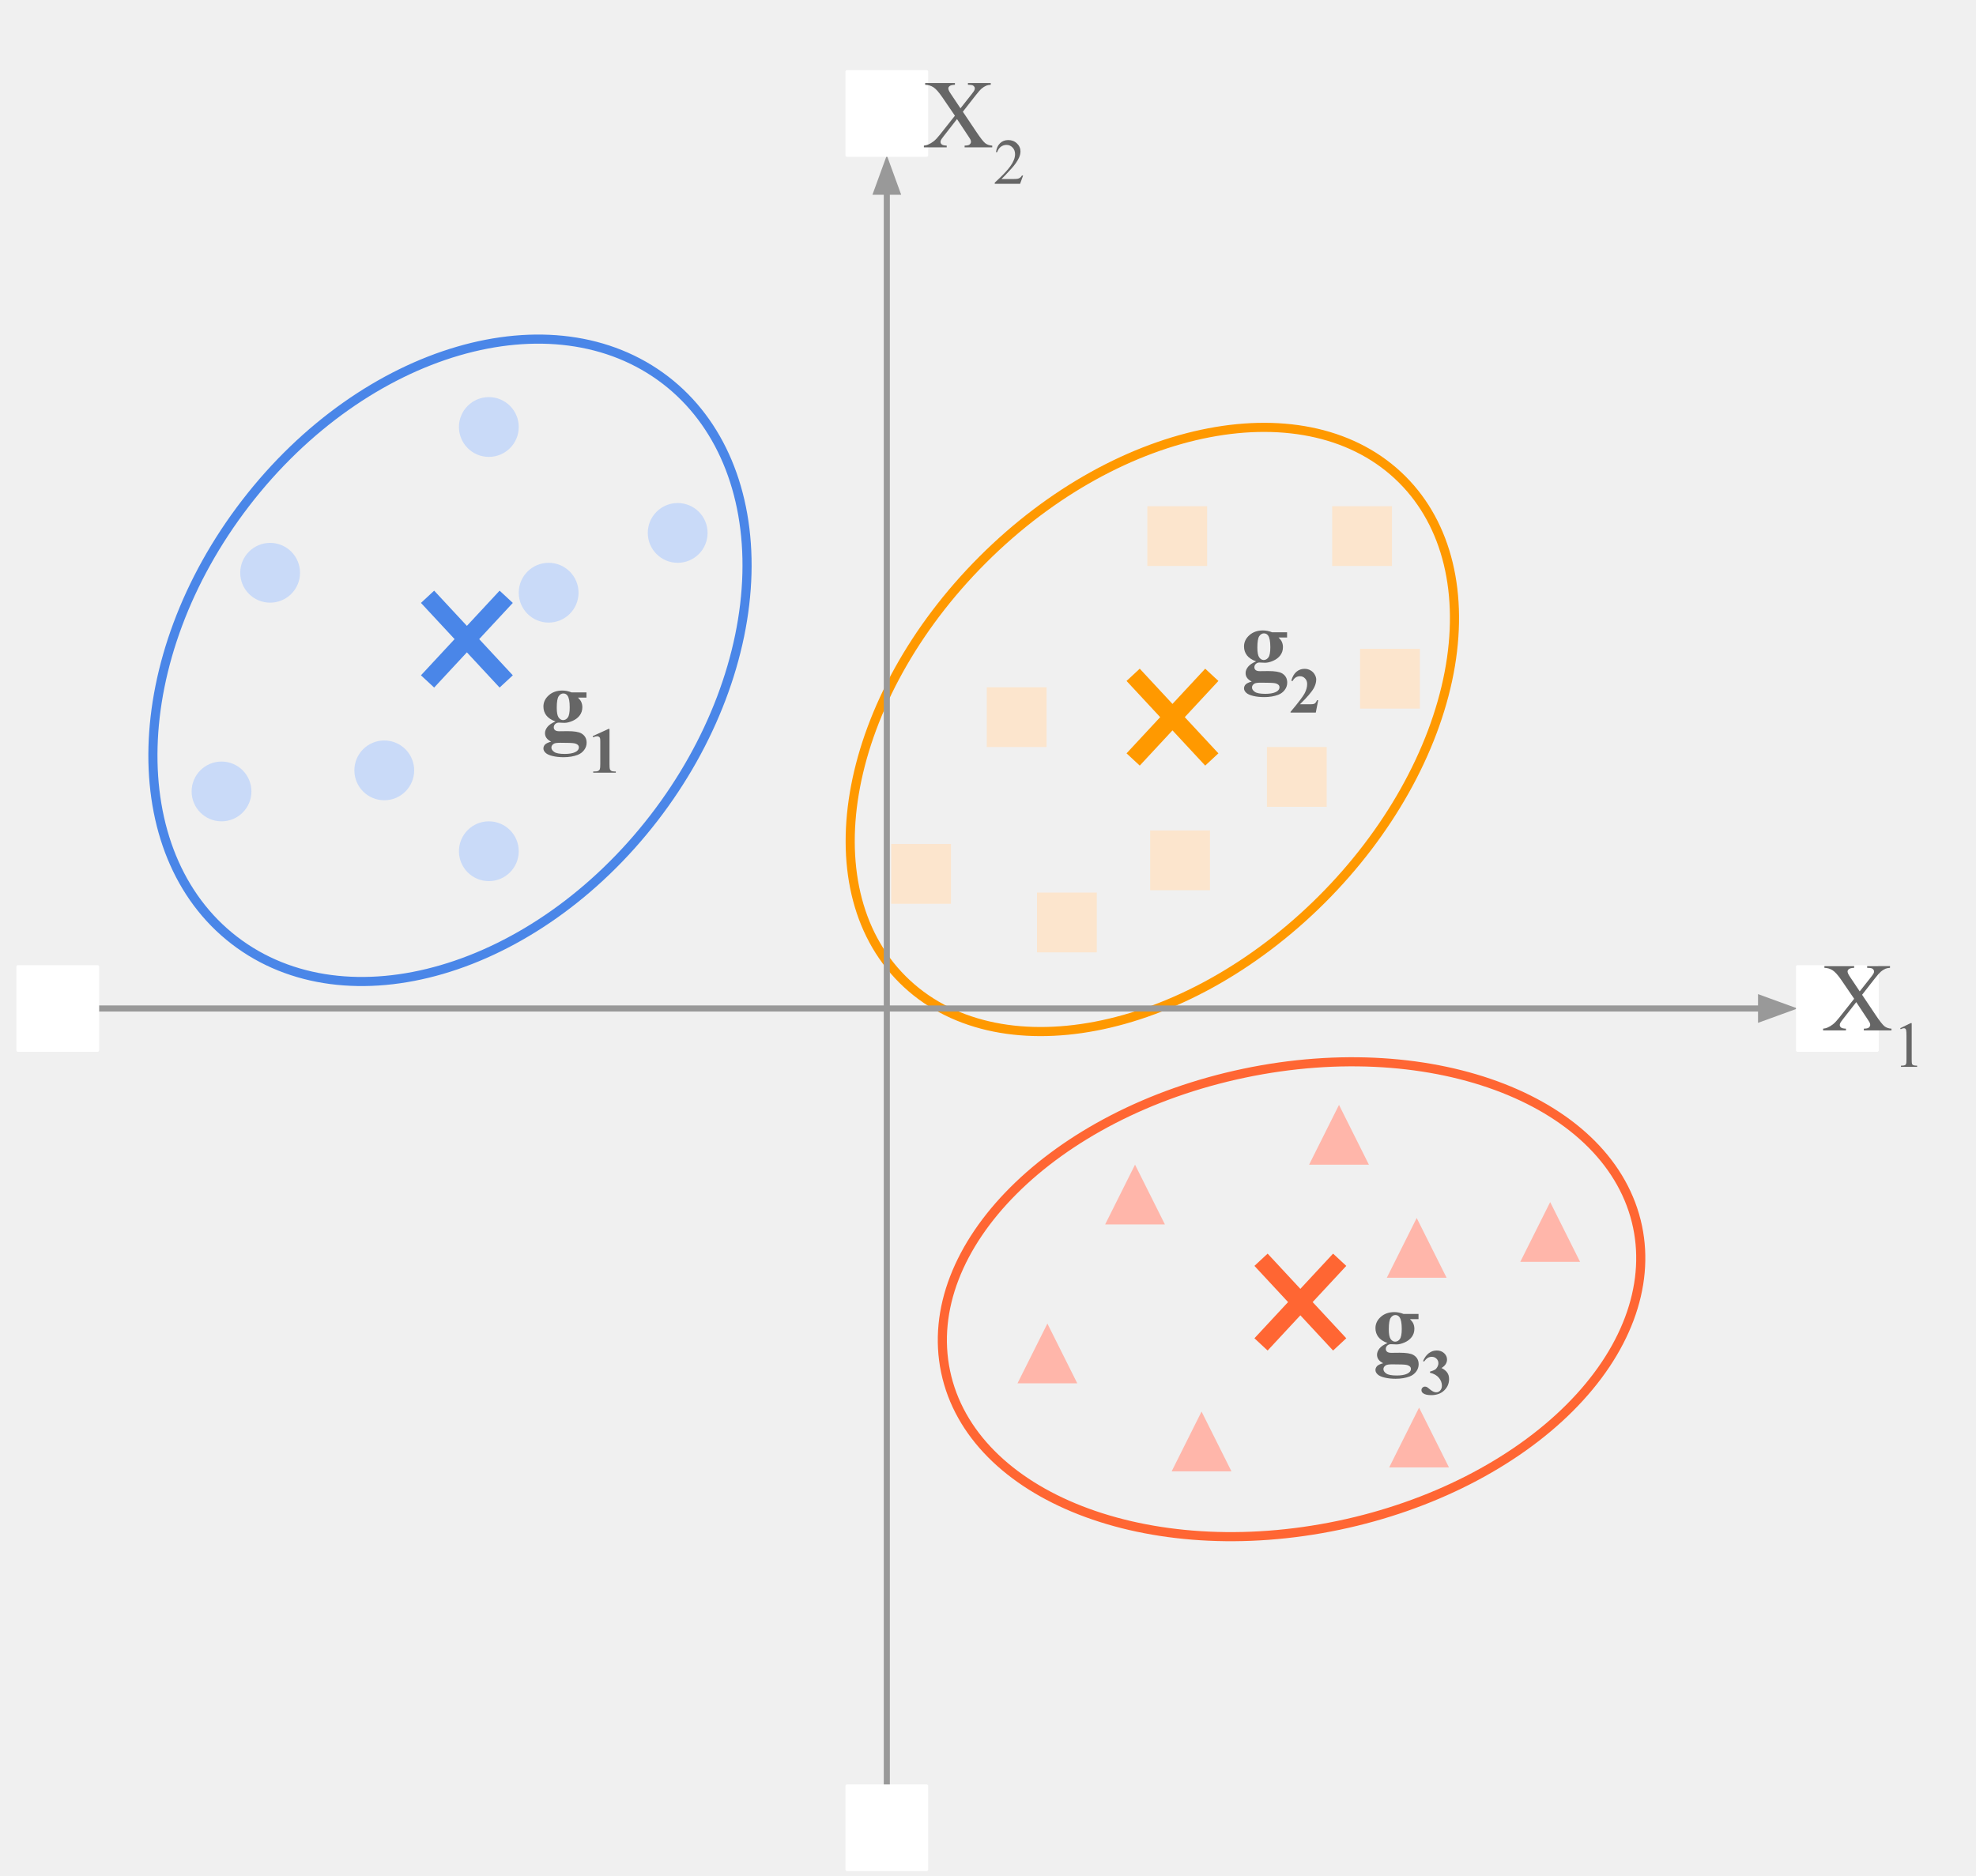
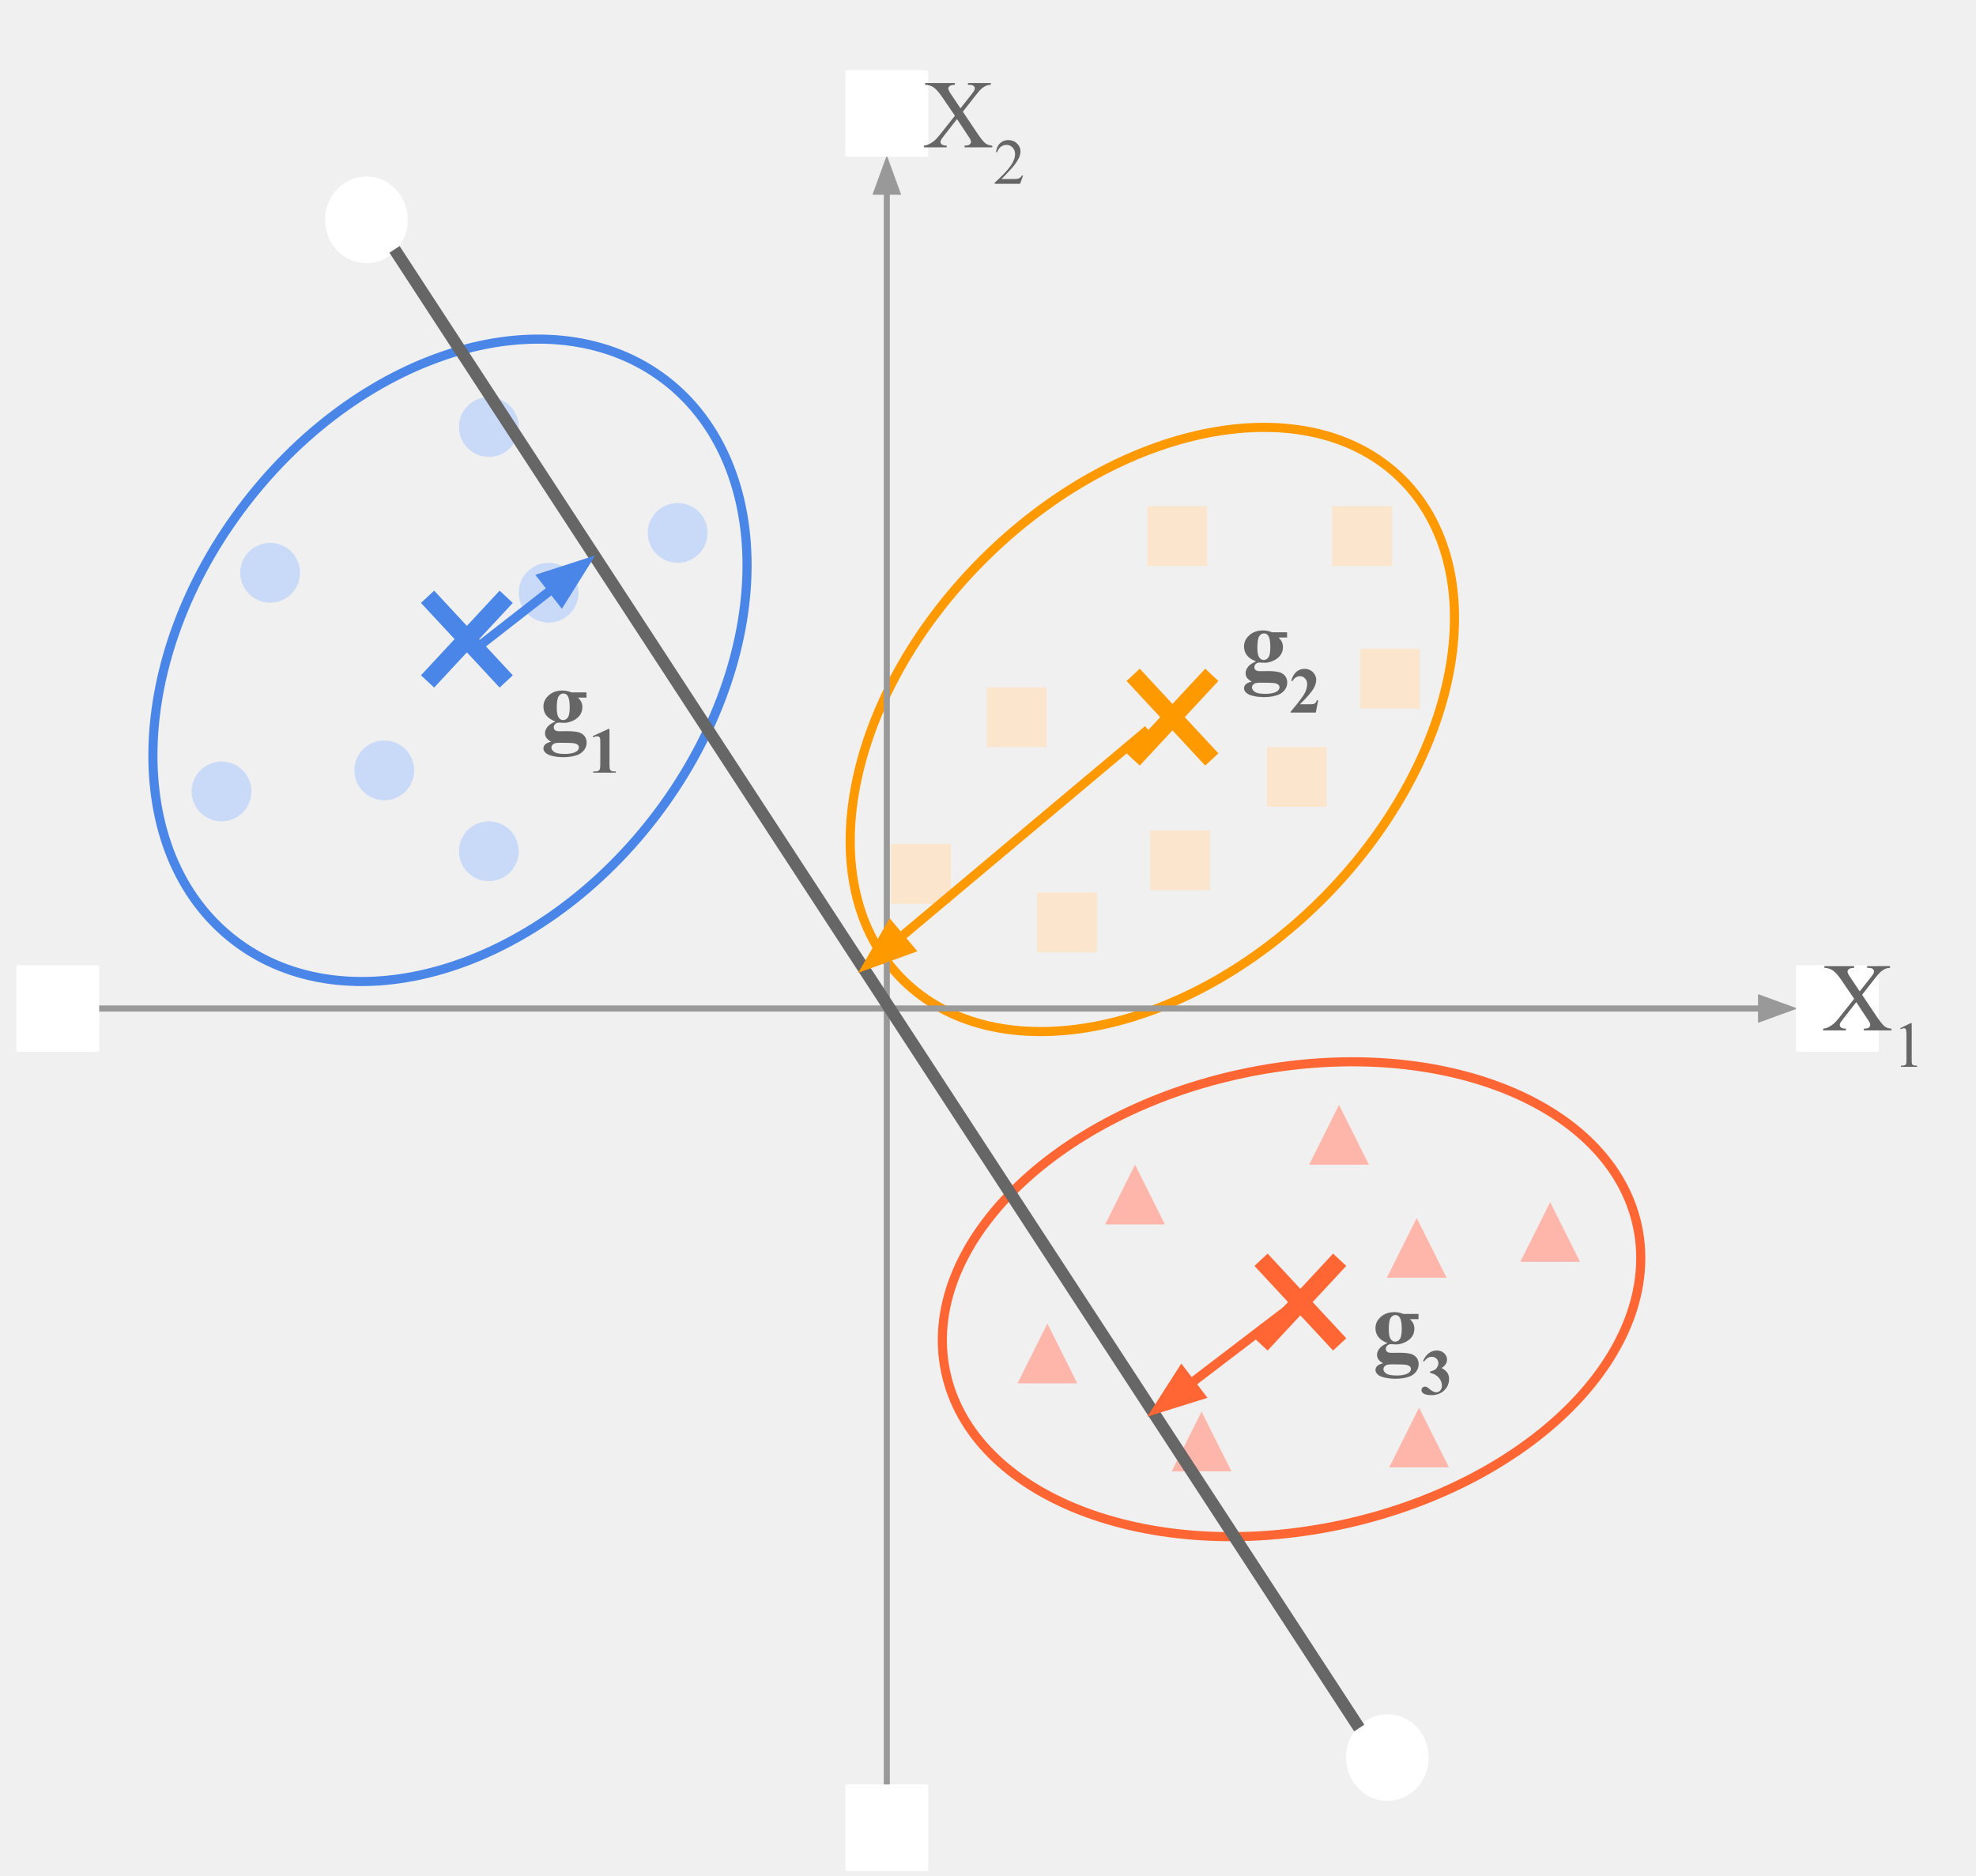
<svg xmlns="http://www.w3.org/2000/svg" version="1.1" viewBox="0.0 0.0 650.491 617.706" fill="none" stroke="none" stroke-linecap="square" stroke-miterlimit="10">
  <clipPath id="p.0">
    <path d="m0 0l650.491 0l0 617.706l-650.491 0l0 -617.706z" clip-rule="nonzero" />
  </clipPath>
  <g clip-path="url(#p.0)">
    <path fill="#000000" fill-opacity="0.0" d="m0 0l650.491 0l0 617.706l-650.491 0z" fill-rule="evenodd" />
    <path fill="#000000" fill-opacity="0.0" d="m80.888 165.625l0 0c39.217 -50.915 101.114 -68.999 138.252 -40.394l0 0c17.834 13.737 27.457 36.624 26.751 63.626c-0.706 27.002 -11.682 55.908 -30.515 80.358l0 0c-39.217 50.915 -101.114 68.999 -138.252 40.394l0 0c-37.138 -28.606 -35.453 -93.07 3.764 -143.984z" fill-rule="evenodd" />
    <path stroke="#4a86e8" stroke-width="3.0" stroke-linejoin="round" stroke-linecap="butt" d="m80.888 165.625l0 0c39.217 -50.915 101.114 -68.999 138.252 -40.394l0 0c17.834 13.737 27.457 36.624 26.751 63.626c-0.706 27.002 -11.682 55.908 -30.515 80.358l0 0c-39.217 50.915 -101.114 68.999 -138.252 40.394l0 0c-37.138 -28.606 -35.453 -93.07 3.764 -143.984z" fill-rule="evenodd" />
    <path fill="#000000" fill-opacity="0.0" d="m323.477 184.316l0 0c45.444 -45.444 107.299 -57.268 138.157 -26.409l0 0c14.819 14.819 20.361 37.7 15.409 63.609c-4.953 25.91 -19.995 52.725 -41.818 74.548l0 0c-45.444 45.444 -107.299 57.268 -138.157 26.409l0 0c-30.858 -30.858 -19.034 -92.714 26.409 -138.157z" fill-rule="evenodd" />
    <path stroke="#ff9900" stroke-width="3.0" stroke-linejoin="round" stroke-linecap="butt" d="m323.477 184.316l0 0c45.444 -45.444 107.299 -57.268 138.157 -26.409l0 0c14.819 14.819 20.361 37.7 15.409 63.609c-4.953 25.91 -19.995 52.725 -41.818 74.548l0 0c-45.444 45.444 -107.299 57.268 -138.157 26.409l0 0c-30.858 -30.858 -19.034 -92.714 26.409 -138.157z" fill-rule="evenodd" />
    <path fill="#000000" fill-opacity="0.0" d="m409.575 353.368l0 0c62.9 -13.185 120.877 9.447 129.496 50.551l0 0c4.139 19.739 -3.89 41.184 -22.322 59.619c-18.432 18.435 -45.756 32.348 -75.961 38.68l0 0c-62.9 13.185 -120.877 -9.447 -129.496 -50.551l0 0c-8.619 -41.104 35.384 -85.114 98.283 -98.299z" fill-rule="evenodd" />
    <path stroke="#ff6633" stroke-width="3.0" stroke-linejoin="round" stroke-linecap="butt" d="m409.575 353.368l0 0c62.9 -13.185 120.877 9.447 129.496 50.551l0 0c4.139 19.739 -3.89 41.184 -22.322 59.619c-18.432 18.435 -45.756 32.348 -75.961 38.68l0 0c-62.9 13.185 -120.877 -9.447 -129.496 -50.551l0 0c-8.619 -41.104 35.384 -85.114 98.283 -98.299z" fill-rule="evenodd" />
    <path fill="#000000" fill-opacity="0.0" d="m291.934 588.066l0 -536.945" fill-rule="evenodd" />
    <path stroke="#999999" stroke-width="2.0" stroke-linejoin="round" stroke-linecap="butt" d="m291.934 588.066l0 -524.945" fill-rule="evenodd" />
    <path fill="#999999" stroke="#999999" stroke-width="2.0" stroke-linecap="butt" d="m295.238 63.121l-3.303 -9.076l-3.303 9.076z" fill-rule="evenodd" />
    <path fill="#000000" fill-opacity="0.0" d="m32.139 332.06l559.591 0" fill-rule="evenodd" />
    <path stroke="#999999" stroke-width="2.0" stroke-linejoin="round" stroke-linecap="butt" d="m32.139 332.06l547.591 0" fill-rule="evenodd" />
    <path fill="#999999" stroke="#999999" stroke-width="2.0" stroke-linecap="butt" d="m579.73 335.364l9.076 -3.303l-9.076 -3.303z" fill-rule="evenodd" />
    <path fill="#ffffff" d="m5.903 318.297l26.236 0l0 27.528l-26.236 0z" fill-rule="evenodd" />
    <path stroke="#ffffff" stroke-width="1.0" stroke-linejoin="round" stroke-linecap="butt" d="m5.903 318.297l26.236 0l0 27.528l-26.236 0z" fill-rule="evenodd" />
    <path fill="#ffffff" d="m278.816 23.606l26.236 0l0 27.528l-26.236 0z" fill-rule="evenodd" />
    <path stroke="#ffffff" stroke-width="1.0" stroke-linejoin="round" stroke-linecap="butt" d="m278.816 23.606l26.236 0l0 27.528l-26.236 0z" fill-rule="evenodd" />
    <path fill="#ffffff" d="m278.816 588.066l26.236 0l0 27.528l-26.236 0z" fill-rule="evenodd" />
    <path stroke="#ffffff" stroke-width="1.0" stroke-linejoin="round" stroke-linecap="butt" d="m278.816 588.066l26.236 0l0 27.528l-26.236 0z" fill-rule="evenodd" />
    <path fill="#ffffff" d="m591.735 318.297l26.236 0l0 27.528l-26.236 0z" fill-rule="evenodd" />
    <path stroke="#ffffff" stroke-width="1.0" stroke-linejoin="round" stroke-linecap="butt" d="m591.735 318.297l26.236 0l0 27.528l-26.236 0z" fill-rule="evenodd" />
    <path fill="#c9daf8" d="m79.082 188.596l0 0c0 -5.436 4.407 -9.843 9.843 -9.843l0 0c2.61 0 5.114 1.037 6.96 2.883c1.846 1.846 2.883 4.349 2.883 6.96l0 0c0 5.436 -4.407 9.843 -9.843 9.843l0 0c-5.436 0 -9.843 -4.407 -9.843 -9.843z" fill-rule="evenodd" />
    <path fill="#c9daf8" d="m116.657 253.656l0 0c0 -5.436 4.407 -9.843 9.843 -9.843l0 0c2.61 0 5.114 1.037 6.96 2.883c1.846 1.846 2.883 4.349 2.883 6.96l0 0c0 5.436 -4.407 9.843 -9.843 9.843l0 0c-5.436 0 -9.843 -4.407 -9.843 -9.843z" fill-rule="evenodd" />
    <path fill="#c9daf8" d="m151.082 280.281l0 0c0 -5.436 4.407 -9.843 9.843 -9.843l0 0c2.61 0 5.114 1.037 6.96 2.883c1.846 1.846 2.883 4.349 2.883 6.96l0 0c0 5.436 -4.407 9.842 -9.843 9.842l0 0c-5.436 0 -9.843 -4.407 -9.843 -9.842z" fill-rule="evenodd" />
    <path fill="#c9daf8" d="m151.082 140.596l0 0c0 -5.436 4.407 -9.843 9.843 -9.843l0 0c2.61 0 5.114 1.037 6.96 2.883c1.846 1.846 2.883 4.349 2.883 6.96l0 0c0 5.436 -4.407 9.843 -9.843 9.843l0 0c-5.436 0 -9.843 -4.407 -9.843 -9.843z" fill-rule="evenodd" />
    <path fill="#c9daf8" d="m170.767 195.157l0 0c0 -5.436 4.407 -9.843 9.843 -9.843l0 0c2.61 0 5.114 1.037 6.96 2.883c1.846 1.846 2.883 4.349 2.883 6.96l0 0c0 5.436 -4.407 9.843 -9.843 9.843l0 0c-5.436 0 -9.843 -4.407 -9.843 -9.843z" fill-rule="evenodd" />
    <path fill="#c9daf8" d="m213.248 175.472l0 0c0 -5.436 4.407 -9.843 9.843 -9.843l0 0c2.61 0 5.114 1.037 6.96 2.883c1.846 1.846 2.883 4.349 2.883 6.96l0 0c0 5.436 -4.407 9.843 -9.843 9.843l0 0c-5.436 0 -9.843 -4.407 -9.843 -9.843z" fill-rule="evenodd" />
    <path fill="#c9daf8" d="m63.082 260.596l0 0c0 -5.436 4.407 -9.843 9.843 -9.843l0 0c2.61 0 5.114 1.037 6.96 2.883c1.846 1.846 2.883 4.349 2.883 6.96l0 0c0 5.436 -4.407 9.843 -9.843 9.843l0 0c-5.436 0 -9.843 -4.407 -9.843 -9.843z" fill-rule="evenodd" />
    <path fill="#4a86e8" d="m138.577 198.52l4.345 -4.036l10.774 11.598l10.774 -11.598l4.345 4.036l-11.072 11.919l11.072 11.919l-4.345 4.036l-10.774 -11.598l-10.774 11.598l-4.345 -4.036l11.072 -11.919z" fill-rule="evenodd" />
    <path fill="#000000" fill-opacity="0.0" d="m154.298 202.697l73.449 0l0 70.803l-73.449 0z" fill-rule="evenodd" />
    <path fill="#666666" d="m188.143 227.98l4.922 0l0 1.719l-2.797 0q0.766 0.766 1.062 1.391q0.375 0.844 0.375 1.766q0 1.562 -0.875 2.719q-0.859 1.141 -2.359 1.797q-1.484 0.641 -2.641 0.641q-0.094 0 -1.875 -0.078q-0.703 0 -1.188 0.469q-0.469 0.453 -0.469 1.094q0 0.562 0.422 0.922q0.438 0.359 1.406 0.359l2.703 -0.031q3.281 0 4.516 0.719q1.766 1.0 1.766 3.078q0 1.328 -0.812 2.406q-0.812 1.094 -2.141 1.609q-2.016 0.766 -4.641 0.766q-1.969 0 -3.594 -0.391q-1.625 -0.375 -2.328 -1.062q-0.703 -0.672 -0.703 -1.422q0 -0.719 0.531 -1.297q0.547 -0.562 2.016 -0.953q-2.031 -1.0 -2.031 -2.781q0 -1.078 0.828 -2.094q0.828 -1.016 2.625 -1.766q-2.094 -0.766 -3.031 -2.016q-0.938 -1.25 -0.938 -2.891q0 -2.141 1.75 -3.703q1.75 -1.578 4.5 -1.578q1.453 0 3.0 0.609zm-2.703 0.359q-0.906 0 -1.531 0.922q-0.625 0.906 -0.625 3.781q0 2.328 0.609 3.203q0.625 0.859 1.469 0.859q0.938 0 1.562 -0.859q0.625 -0.859 0.625 -3.344q0 -2.797 -0.703 -3.812q-0.5 -0.75 -1.406 -0.75zm-0.922 16.234q-1.594 0 -2.109 0.266q-0.891 0.484 -0.891 1.312q0 0.797 0.922 1.438q0.922 0.656 3.469 0.656q2.172 0 3.406 -0.578q1.25 -0.578 1.25 -1.625q0 -0.391 -0.234 -0.656q-0.422 -0.469 -1.281 -0.641q-0.844 -0.172 -4.531 -0.172z" fill-rule="nonzero" />
    <path fill="#666666" d="m200.643 240.011l0 11.547q0 1.297 0.109 1.656q0.109 0.359 0.469 0.594q0.375 0.219 1.172 0.219l0.328 0l0 0.391l-7.438 0l0 -0.391l0.375 0q0.906 0 1.281 -0.203q0.391 -0.203 0.531 -0.562q0.141 -0.375 0.141 -1.703l0 -7.328q0 -0.969 -0.094 -1.219q-0.094 -0.25 -0.359 -0.422q-0.25 -0.172 -0.578 -0.172q-0.531 0 -1.297 0.344l-0.188 -0.375l5.203 -2.375l0.344 0z" fill-rule="nonzero" />
    <path fill="#fce5cd" d="m293.376 277.903l19.685 0l0 19.685l-19.685 0z" fill-rule="evenodd" />
    <path fill="#fce5cd" d="m341.376 293.903l19.685 0l0 19.685l-19.685 0z" fill-rule="evenodd" />
    <path fill="#fce5cd" d="m324.841 226.291l19.685 0l0 19.685l-19.685 0z" fill-rule="evenodd" />
    <path fill="#fce5cd" d="m447.733 213.63l19.685 0l0 19.685l-19.685 0z" fill-rule="evenodd" />
    <path fill="#fce5cd" d="m378.633 273.438l19.685 0l0 19.685l-19.685 0z" fill-rule="evenodd" />
    <path fill="#fce5cd" d="m417.061 245.976l19.685 0l0 19.685l-19.685 0z" fill-rule="evenodd" />
    <path fill="#fce5cd" d="m438.542 166.68l19.685 0l0 19.685l-19.685 0z" fill-rule="evenodd" />
    <path fill="#fce5cd" d="m377.691 166.68l19.685 0l0 19.685l-19.685 0z" fill-rule="evenodd" />
    <path fill="#ff9900" d="m370.855 224.215l4.345 -4.036l10.774 11.598l10.774 -11.598l4.345 4.036l-11.072 11.919l11.072 11.918l-4.345 4.036l-10.774 -11.598l-10.774 11.598l-4.345 -4.036l11.072 -11.918z" fill-rule="evenodd" />
    <path fill="#000000" fill-opacity="0.0" d="m384.933 182.908l73.449 0l0 70.803l-73.449 0z" fill-rule="evenodd" />
    <path fill="#666666" d="m418.779 208.191l4.922 0l0 1.719l-2.797 0q0.766 0.766 1.062 1.391q0.375 0.844 0.375 1.766q0 1.562 -0.875 2.719q-0.859 1.141 -2.359 1.797q-1.484 0.641 -2.641 0.641q-0.094 0 -1.875 -0.078q-0.703 0 -1.188 0.469q-0.469 0.453 -0.469 1.094q0 0.562 0.422 0.922q0.438 0.359 1.406 0.359l2.703 -0.031q3.281 0 4.516 0.719q1.766 1.0 1.766 3.078q0 1.328 -0.812 2.406q-0.812 1.094 -2.141 1.609q-2.016 0.766 -4.641 0.766q-1.969 0 -3.594 -0.391q-1.625 -0.375 -2.328 -1.062q-0.703 -0.672 -0.703 -1.422q0 -0.719 0.531 -1.297q0.547 -0.562 2.016 -0.953q-2.031 -1.0 -2.031 -2.781q0 -1.078 0.828 -2.094q0.828 -1.016 2.625 -1.766q-2.094 -0.766 -3.031 -2.016q-0.938 -1.25 -0.938 -2.891q0 -2.141 1.75 -3.703q1.75 -1.578 4.5 -1.578q1.453 0 3 0.609zm-2.703 0.359q-0.906 0 -1.531 0.922q-0.625 0.906 -0.625 3.781q0 2.328 0.609 3.203q0.625 0.859 1.469 0.859q0.938 0 1.563 -0.859q0.625 -0.859 0.625 -3.344q0 -2.797 -0.703 -3.812q-0.5 -0.75 -1.406 -0.75zm-0.922 16.234q-1.594 0 -2.109 0.266q-0.891 0.484 -0.891 1.312q0 0.797 0.922 1.438q0.922 0.656 3.469 0.656q2.172 0 3.406 -0.578q1.25 -0.578 1.25 -1.625q0 -0.391 -0.234 -0.656q-0.422 -0.469 -1.281 -0.641q-0.844 -0.172 -4.531 -0.172z" fill-rule="nonzero" />
    <path fill="#666666" d="m433.154 234.628l-8.312 0l0 -0.234q3.828 -4.547 4.641 -6.109q0.828 -1.578 0.828 -3.078q0 -1.094 -0.688 -1.812q-0.672 -0.734 -1.656 -0.734q-1.594 0 -2.484 1.609l-0.391 -0.141q0.562 -2.0 1.703 -2.953q1.156 -0.953 2.656 -0.953q1.078 0 1.953 0.5q0.891 0.5 1.391 1.375q0.5 0.859 0.5 1.625q0 1.375 -0.766 2.797q-1.062 1.938 -4.594 5.375l3.047 0q1.125 0 1.453 -0.094q0.344 -0.094 0.562 -0.312q0.219 -0.219 0.578 -0.938l0.375 0l-0.797 4.078z" fill-rule="nonzero" />
    <path fill="#ffb6aa" d="m334.951 455.488l9.842 -19.685l9.843 19.685z" fill-rule="evenodd" />
    <path fill="#ffb6aa" d="m363.804 403.173l9.843 -19.685l9.843 19.685z" fill-rule="evenodd" />
    <path fill="#ffb6aa" d="m385.704 484.472l9.843 -19.685l9.842 19.685z" fill-rule="evenodd" />
    <path fill="#ffb6aa" d="m456.53 420.727l9.842 -19.685l9.843 19.685z" fill-rule="evenodd" />
    <path fill="#ffb6aa" d="m430.951 383.488l9.842 -19.685l9.843 19.685z" fill-rule="evenodd" />
    <path fill="#ffb6aa" d="m500.473 415.488l9.842 -19.685l9.843 19.685z" fill-rule="evenodd" />
    <path fill="#ffb6aa" d="m457.311 483.173l9.842 -19.685l9.843 19.685z" fill-rule="evenodd" />
    <path fill="#ff6633" d="m412.952 416.815l4.345 -4.036l10.774 11.598l10.774 -11.598l4.345 4.036l-11.072 11.918l11.072 11.919l-4.345 4.036l-10.774 -11.598l-10.774 11.598l-4.345 -4.036l11.072 -11.919z" fill-rule="evenodd" />
    <path fill="#000000" fill-opacity="0.0" d="m428.199 407.358l73.449 0l0 70.803l-73.449 0z" fill-rule="evenodd" />
    <path fill="#666666" d="m462.045 432.641l4.922 0l0 1.719l-2.797 0q0.766 0.766 1.062 1.391q0.375 0.844 0.375 1.766q0 1.562 -0.875 2.719q-0.859 1.141 -2.359 1.797q-1.484 0.641 -2.641 0.641q-0.094 0 -1.875 -0.078q-0.703 0 -1.188 0.469q-0.469 0.453 -0.469 1.094q0 0.562 0.422 0.922q0.438 0.359 1.406 0.359l2.703 -0.031q3.281 0 4.516 0.719q1.766 1.0 1.766 3.078q0 1.328 -0.812 2.406q-0.812 1.094 -2.141 1.609q-2.016 0.766 -4.641 0.766q-1.969 0 -3.594 -0.391q-1.625 -0.375 -2.328 -1.062q-0.703 -0.672 -0.703 -1.422q0 -0.719 0.531 -1.297q0.547 -0.562 2.016 -0.953q-2.031 -1.0 -2.031 -2.781q0 -1.078 0.828 -2.094q0.828 -1.016 2.625 -1.766q-2.094 -0.766 -3.031 -2.016q-0.938 -1.25 -0.938 -2.891q0 -2.141 1.75 -3.703q1.75 -1.578 4.5 -1.578q1.453 0 3.0 0.609zm-2.703 0.359q-0.906 0 -1.531 0.922q-0.625 0.906 -0.625 3.781q0 2.328 0.609 3.203q0.625 0.859 1.469 0.859q0.938 0 1.562 -0.859q0.625 -0.859 0.625 -3.344q0 -2.797 -0.703 -3.812q-0.5 -0.75 -1.406 -0.75zm-0.922 16.234q-1.594 0 -2.109 0.266q-0.891 0.484 -0.891 1.312q0 0.797 0.922 1.438q0.922 0.656 3.469 0.656q2.172 0 3.406 -0.578q1.25 -0.578 1.25 -1.625q0 -0.391 -0.234 -0.656q-0.422 -0.469 -1.281 -0.641q-0.844 -0.172 -4.531 -0.172z" fill-rule="nonzero" />
    <path fill="#666666" d="m470.748 452l0 -0.375q1.188 -0.344 1.641 -0.641q0.469 -0.297 0.797 -0.906q0.328 -0.609 0.328 -1.234q0 -0.859 -0.625 -1.469q-0.625 -0.625 -1.562 -0.625q-1.469 0 -2.484 1.547l-0.391 -0.141q0.75 -1.734 1.922 -2.609q1.172 -0.875 2.609 -0.875q1.469 0 2.422 0.891q0.953 0.891 0.953 2.094q0 0.781 -0.438 1.5q-0.438 0.719 -1.391 1.281q1.219 0.594 1.859 1.469q0.641 0.859 0.641 2.172q0 2.203 -1.609 3.75q-1.594 1.547 -4.281 1.547q-1.781 0 -2.609 -0.594q-0.594 -0.406 -0.594 -1.062q0 -0.484 0.344 -0.812q0.344 -0.344 0.797 -0.344q0.344 0 0.641 0.141q0.172 0.078 1.188 0.906q1.016 0.828 1.891 0.828q0.781 0 1.328 -0.609q0.547 -0.609 0.547 -1.547q0 -1.422 -1.0 -2.625q-1.0 -1.203 -2.922 -1.656z" fill-rule="nonzero" />
+     <path fill="#ffffff" d="m107.499 72.393l0 0c0 -7.602 5.873 -13.764 13.118 -13.764l0 0c3.479 0 6.816 1.45 9.276 4.031c2.46 2.581 3.842 6.082 3.842 9.732l0 0c0 7.602 -5.873 13.764 -13.118 13.764l0 0c-7.245 0 -13.118 -6.162 -13.118 -13.764z" fill-rule="evenodd" />
+     <path stroke="#ffffff" stroke-width="1.0" stroke-linejoin="round" stroke-linecap="butt" d="m107.499 72.393l0 0c0 -7.602 5.873 -13.764 13.118 -13.764l0 0c3.479 0 6.816 1.45 9.276 4.031c2.46 2.581 3.842 6.082 3.842 9.732l0 0c0 7.602 -5.873 13.764 -13.118 13.764l0 0c-7.245 0 -13.118 -6.162 -13.118 -13.764z" fill-rule="evenodd" />
+     <path fill="#ffffff" d="m443.611 578.714l0 0c0 -7.602 5.873 -13.764 13.118 -13.764l0 0c3.479 0 6.816 1.45 9.276 4.031c2.46 2.581 3.842 6.082 3.842 9.732l0 0c0 7.602 -5.873 13.764 -13.118 13.764l0 0c-7.245 0 -13.118 -6.162 -13.118 -13.764z" fill-rule="evenodd" />
+     <path stroke="#ffffff" stroke-width="1.0" stroke-linejoin="round" stroke-linecap="butt" d="m443.611 578.714l0 0c0 -7.602 5.873 -13.764 13.118 -13.764l0 0c3.479 0 6.816 1.45 9.276 4.031c2.46 2.581 3.842 6.082 3.842 9.732l0 0c0 7.602 -5.873 13.764 -13.118 13.764l0 0c-7.245 0 -13.118 -6.162 -13.118 -13.764z" fill-rule="evenodd" />
+     <path fill="#000000" fill-opacity="0.0" d="m447.453 568.981l-317.575 -486.866" fill-rule="evenodd" />
+     <path stroke="#666666" stroke-width="4.0" stroke-linejoin="round" stroke-linecap="butt" d="m447.453 568.981l-317.575 -486.866" fill-rule="evenodd" />
    <path fill="#000000" fill-opacity="0.0" d="m580.093 299.567l73.449 0l0 70.803l-73.449 0z" fill-rule="evenodd" />
    <path fill="#666666" d="m612.993 327.552l4.547 6.781q1.891 2.812 2.797 3.562q0.922 0.734 2.328 0.812l0 0.578l-9.094 0l0 -0.578q0.906 -0.016 1.344 -0.188q0.328 -0.141 0.531 -0.422q0.219 -0.297 0.219 -0.594q0 -0.359 -0.141 -0.719q-0.109 -0.266 -0.859 -1.375l-3.594 -5.438l-4.438 5.688q-0.703 0.906 -0.844 1.219q-0.141 0.297 -0.141 0.625q0 0.5 0.422 0.828q0.422 0.328 1.609 0.375l0 0.578l-7.516 0l0 -0.578q0.797 -0.078 1.375 -0.328q0.969 -0.406 1.844 -1.094q0.875 -0.688 2.0 -2.109l5.0 -6.312l-4.172 -6.109q-1.703 -2.484 -2.891 -3.25q-1.188 -0.781 -2.734 -0.828l0 -0.578l9.797 0l0 0.578q-1.25 0.047 -1.719 0.406q-0.453 0.359 -0.453 0.797q0 0.578 0.75 1.688l3.25 4.859l3.766 -4.766q0.656 -0.844 0.797 -1.156q0.156 -0.312 0.156 -0.641q0 -0.328 -0.188 -0.578q-0.234 -0.328 -0.594 -0.453q-0.359 -0.141 -1.484 -0.156l0 -0.578l7.516 0l0 0.578q-0.891 0.047 -1.453 0.281q-0.844 0.359 -1.547 0.969q-0.703 0.609 -1.984 2.25l-4.203 5.375z" fill-rule="nonzero" />
    <path fill="#666666" d="m625.54 338.552l3.438 -1.672l0.344 0l0 11.922q0 1.188 0.094 1.484q0.109 0.281 0.422 0.438q0.312 0.156 1.266 0.172l0 0.391l-5.312 0l0 -0.391q1.0 -0.016 1.281 -0.156q0.297 -0.156 0.406 -0.406q0.125 -0.266 0.125 -1.531l0 -7.625q0 -1.547 -0.109 -1.984q-0.062 -0.328 -0.266 -0.484q-0.188 -0.156 -0.453 -0.156q-0.391 0 -1.078 0.328l-0.156 -0.328z" fill-rule="nonzero" />
    <path fill="#000000" fill-opacity="0.0" d="m284.067 8.804l73.449 0l0 70.803l-73.449 0z" fill-rule="evenodd" />
    <path fill="#666666" d="m316.967 36.789l4.547 6.781q1.891 2.812 2.797 3.562q0.922 0.734 2.328 0.812l0 0.578l-9.094 0l0 -0.578q0.906 -0.016 1.344 -0.188q0.328 -0.141 0.531 -0.422q0.219 -0.297 0.219 -0.594q0 -0.359 -0.141 -0.719q-0.109 -0.266 -0.859 -1.375l-3.594 -5.438l-4.438 5.688q-0.703 0.906 -0.844 1.219q-0.141 0.297 -0.141 0.625q0 0.5 0.422 0.828q0.422 0.328 1.609 0.375l0 0.578l-7.516 0l0 -0.578q0.797 -0.078 1.375 -0.328q0.969 -0.406 1.844 -1.094q0.875 -0.688 2.0 -2.109l5.0 -6.312l-4.172 -6.109q-1.703 -2.484 -2.891 -3.25q-1.188 -0.781 -2.734 -0.828l0 -0.578l9.797 0l0 0.578q-1.25 0.047 -1.719 0.406q-0.453 0.359 -0.453 0.797q0 0.578 0.75 1.688l3.25 4.859l3.766 -4.766q0.656 -0.844 0.797 -1.156q0.156 -0.312 0.156 -0.641q0 -0.328 -0.188 -0.578q-0.234 -0.328 -0.594 -0.453q-0.359 -0.141 -1.484 -0.156l0 -0.578l7.516 0l0 0.578q-0.891 0.047 -1.453 0.281q-0.844 0.359 -1.547 0.969q-0.703 0.609 -1.984 2.25l-4.203 5.375z" fill-rule="nonzero" />
    <path fill="#666666" d="m336.795 57.805l-0.984 2.719l-8.344 0l0 -0.391q3.688 -3.344 5.188 -5.469q1.5 -2.125 1.5 -3.891q0 -1.344 -0.828 -2.203q-0.828 -0.859 -1.969 -0.859q-1.047 0 -1.875 0.609q-0.828 0.609 -1.219 1.781l-0.391 0q0.266 -1.922 1.344 -2.953q1.078 -1.031 2.688 -1.031q1.719 0 2.875 1.109q1.156 1.094 1.156 2.594q0 1.062 -0.5 2.141q-0.781 1.688 -2.5 3.578q-2.594 2.828 -3.25 3.406l3.688 0q1.125 0 1.578 -0.078q0.453 -0.078 0.812 -0.328q0.375 -0.266 0.641 -0.734l0.391 0z" fill-rule="nonzero" />
+     <path fill="#000000" fill-opacity="0.0" d="m156.223 213.892l39.748 -31.024" fill-rule="evenodd" />
+     <path stroke="#4a86e8" stroke-width="3.0" stroke-linejoin="round" stroke-linecap="butt" d="m156.223 213.892l25.558 -19.949" fill-rule="evenodd" />
+     <path fill="#4a86e8" stroke="#4a86e8" stroke-width="3.0" stroke-linecap="butt" d="m184.83 197.85l7.683 -12.283l-13.781 4.47z" fill-rule="evenodd" />
+     <path fill="#000000" fill-opacity="0.0" d="m377.908 240.232l-95.402 80.094" fill-rule="evenodd" />
+     <path stroke="#ff9900" stroke-width="3.0" stroke-linejoin="round" stroke-linecap="butt" d="m377.908 240.232l-81.616 68.521" fill-rule="evenodd" />
+     <path fill="#ff9900" stroke="#ff9900" stroke-width="3.0" stroke-linecap="butt" d="m293.106 304.958l-7.241 12.549l13.613 -4.959z" fill-rule="evenodd" />
+     <path fill="#000000" fill-opacity="0.0" d="m432.178 424.843l-54.488 41.606" fill-rule="evenodd" />
+     <path stroke="#ff6633" stroke-width="3.0" stroke-linejoin="round" stroke-linecap="butt" d="m432.178 424.843l-40.182 30.682" fill-rule="evenodd" />
+     <path fill="#ff6633" stroke="#ff6633" stroke-width="3.0" stroke-linecap="butt" d="m388.989 451.587l-7.813 12.201l13.828 -4.324z" fill-rule="evenodd" />
  </g>
</svg>
